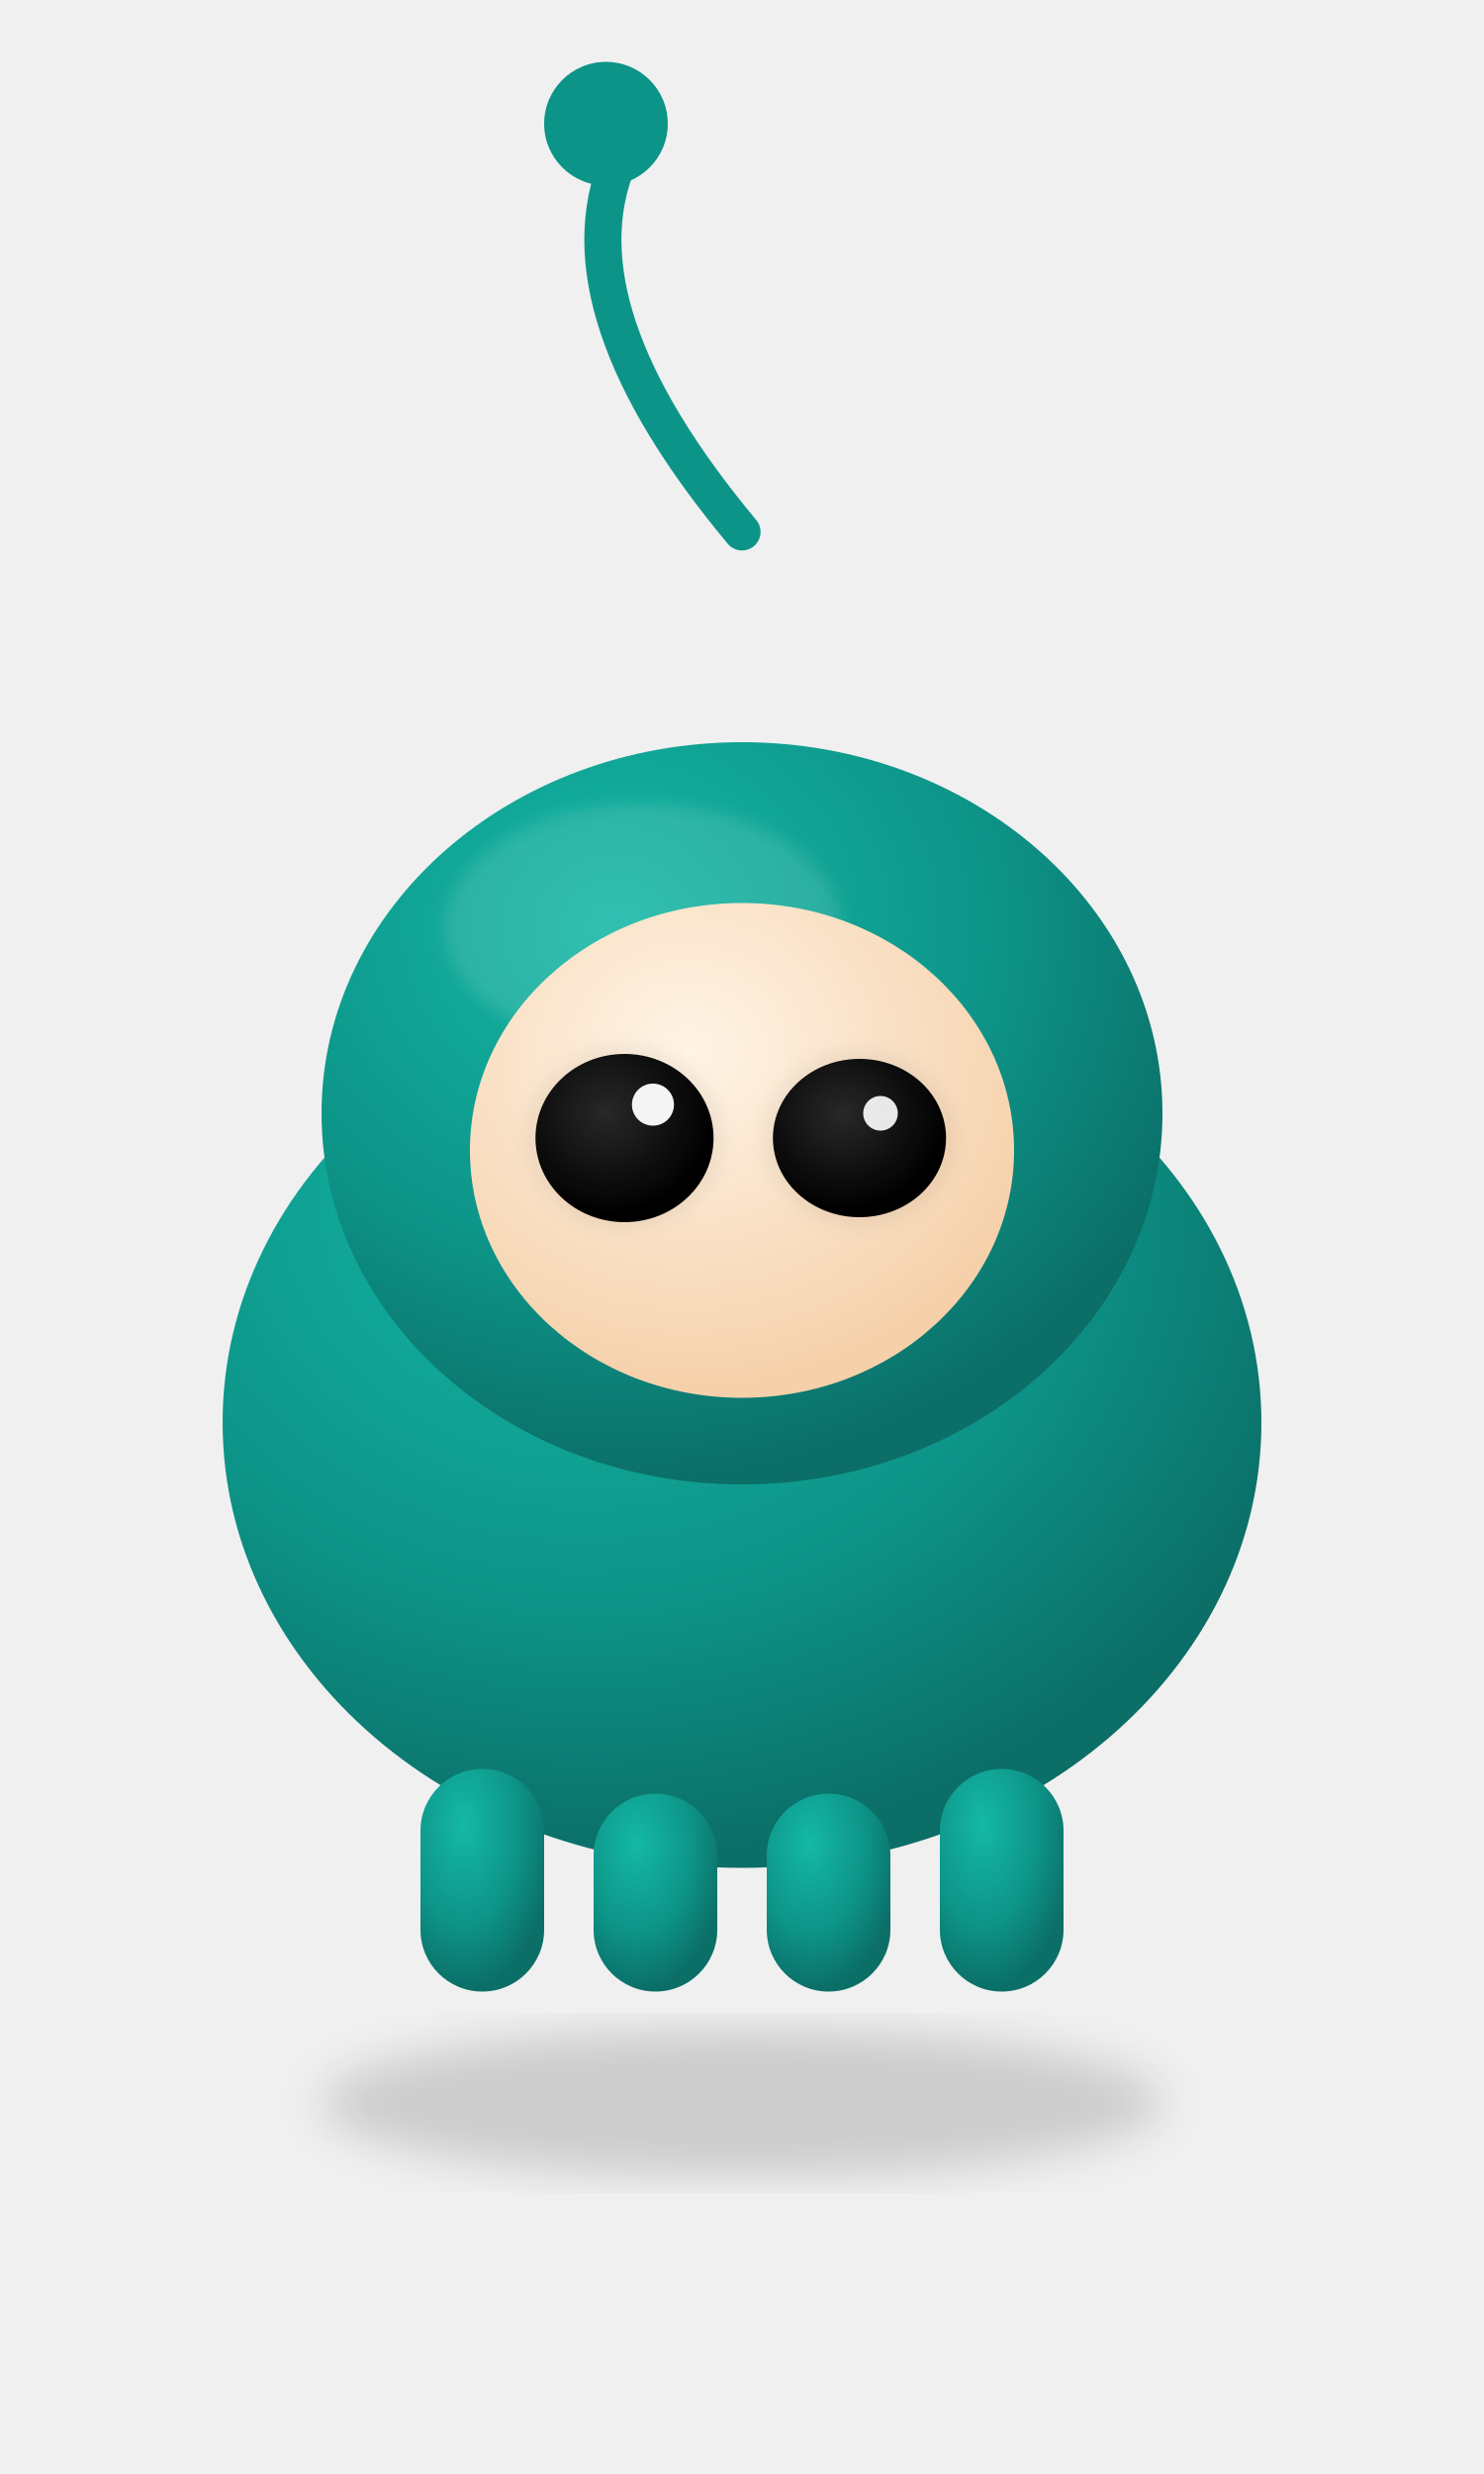
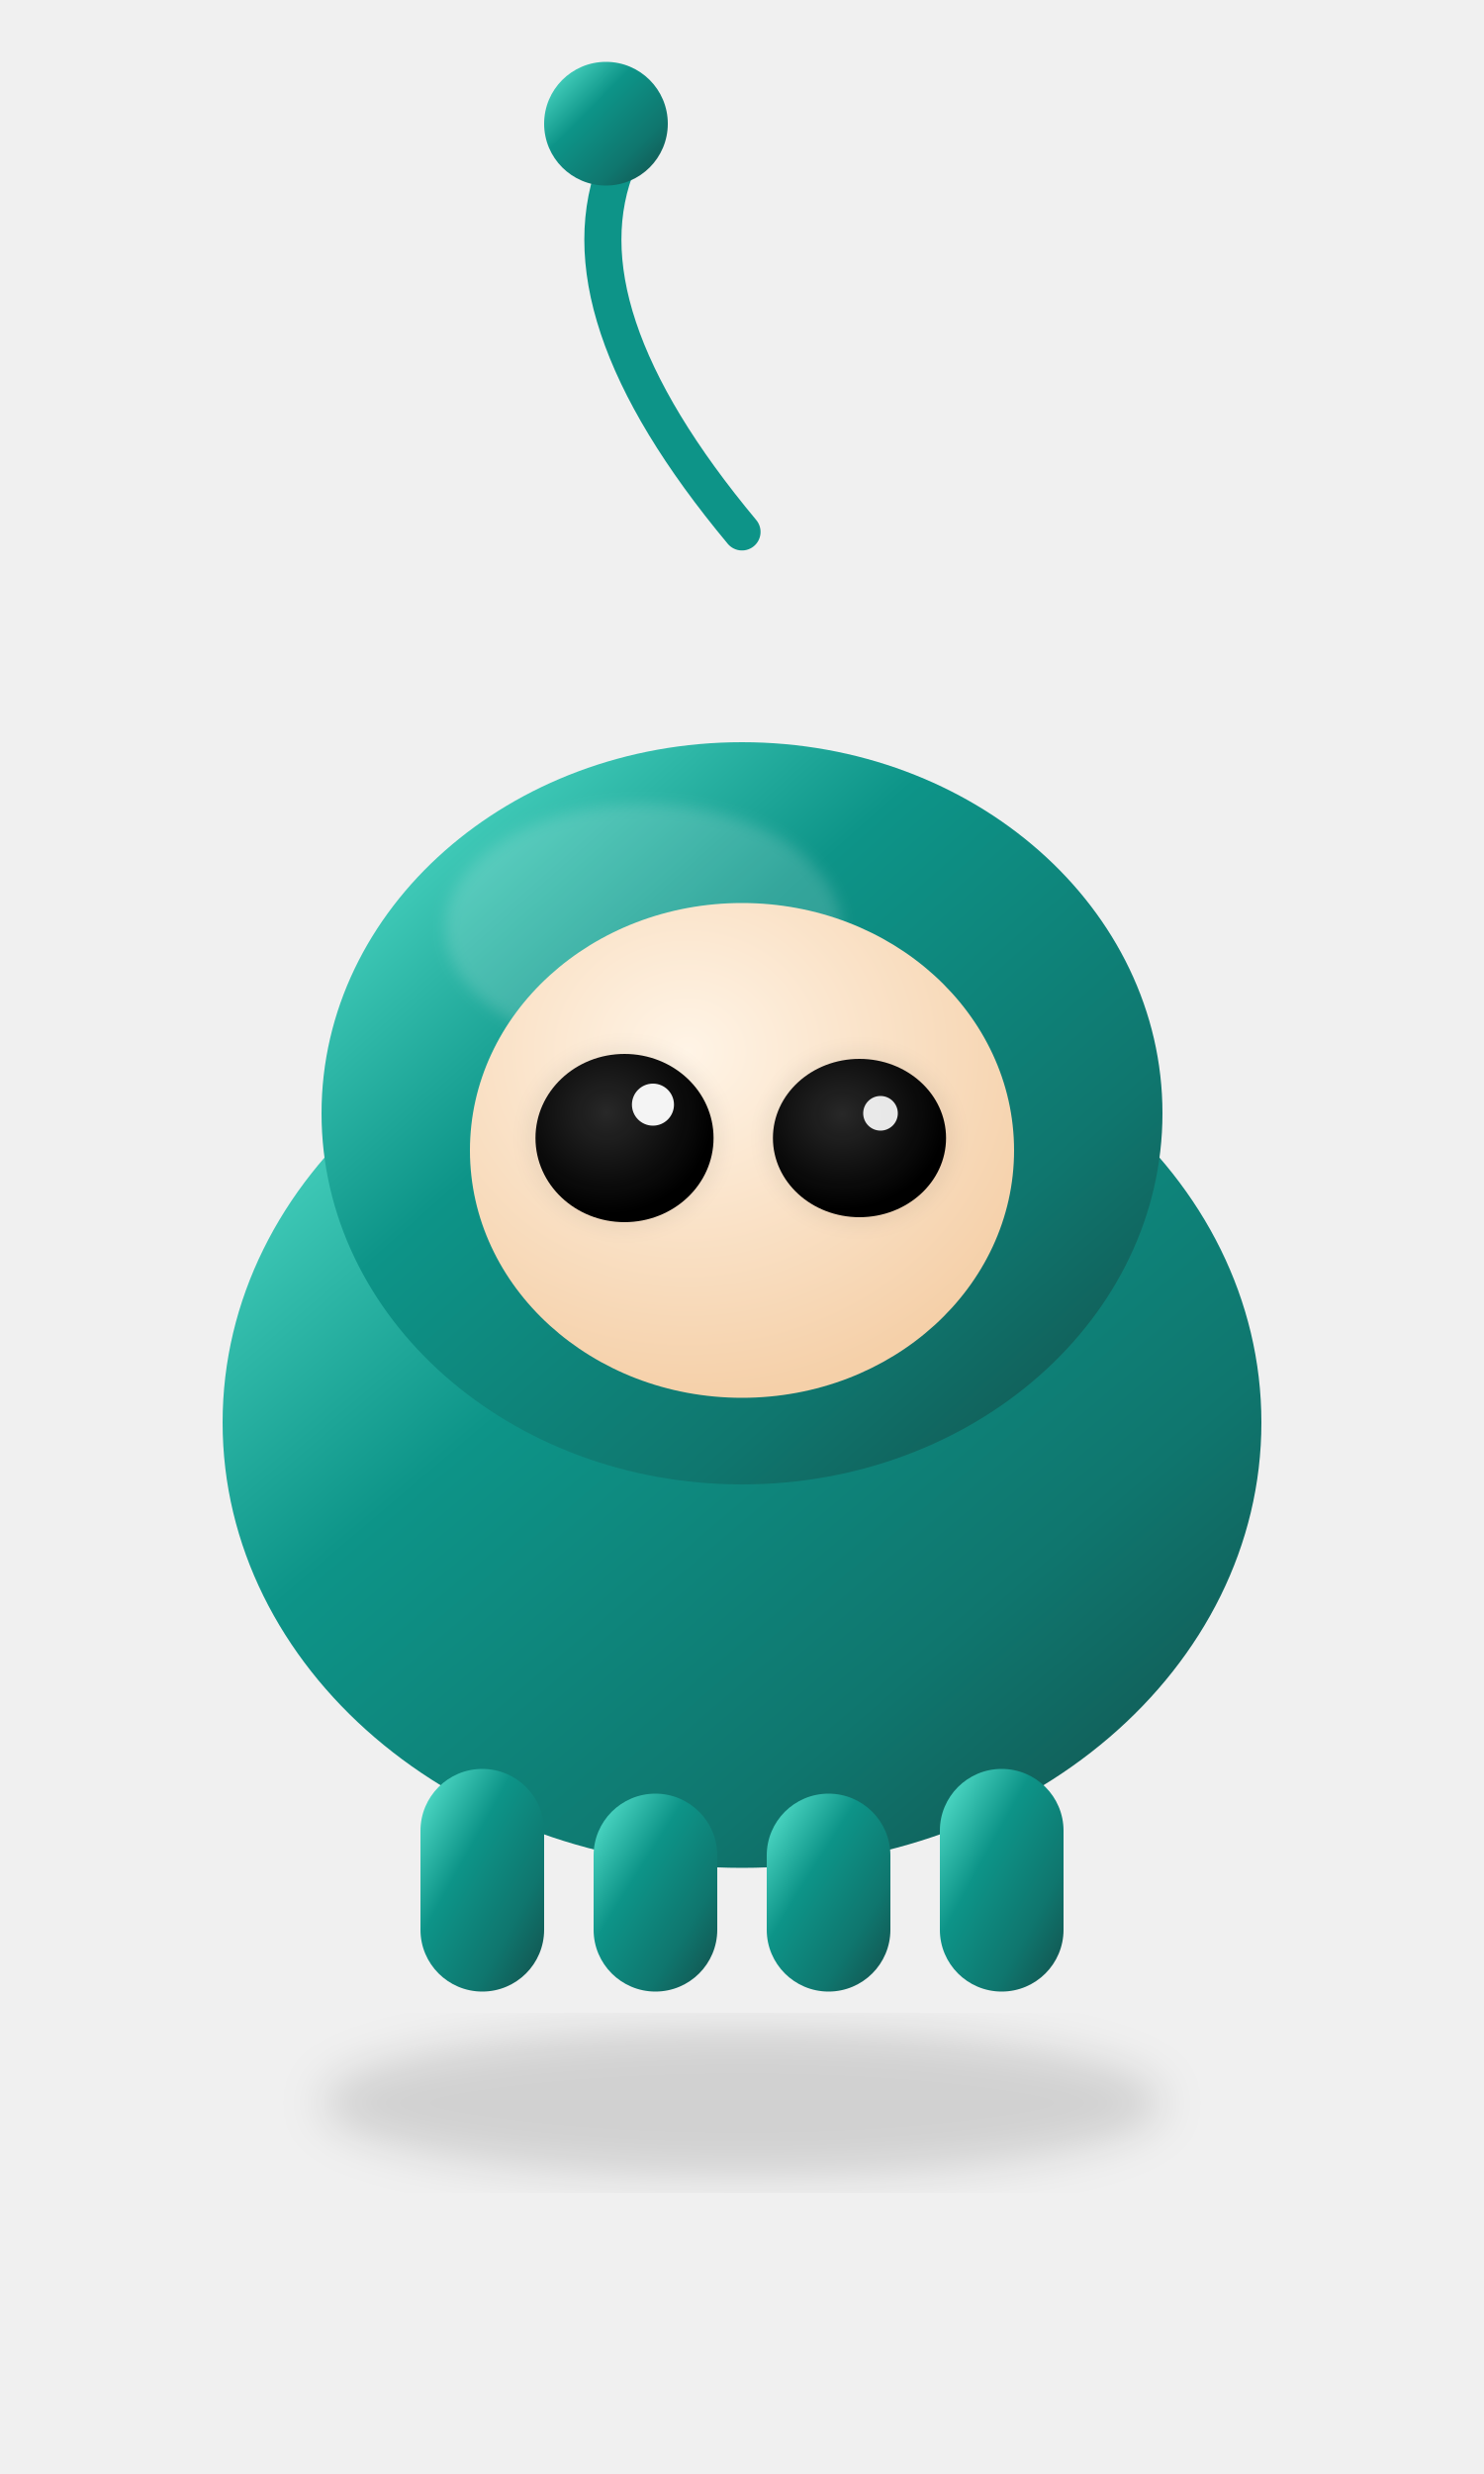
- <svg xmlns="http://www.w3.org/2000/svg" id="creature" width="120" height="200" viewBox="0 0 120 200">
+ <svg xmlns="http://www.w3.org/2000/svg" id="vera" width="120" height="200" viewBox="0 0 120 200">
  <defs>
-     <radialGradient id="bodyGrad" cx="35%" cy="25%" r="75%">
-       <stop offset="0%" stop-color="#14B8A6" />
-       <stop offset="60%" stop-color="#0D9488" />
-       <stop offset="100%" stop-color="#0B6E67" />
-     </radialGradient>
+     <linearGradient id="bodyGrad" x1="0%" y1="0%" x2="100%" y2="100%">
+       <stop offset="0%" stop-color="#5EEAD4" />
+       <stop offset="38%" stop-color="#0D9488" />
+       <stop offset="72%" stop-color="#0F766E" />
+       <stop offset="100%" stop-color="#134E4A" />
+     </linearGradient>
    <radialGradient id="faceWarm" cx="40%" cy="30%" r="70%">
      <stop offset="0%" stop-color="#FFF4E6" />
      <stop offset="100%" stop-color="#F5D0A9" />
    </radialGradient>
    <radialGradient id="pupilGrad" cx="40%" cy="35%" r="60%">
-       <stop offset="0%" stop-color="#2a2a2a" />
-       <stop offset="100%" stop-color="#000" />
+       <stop offset="0%" stop-color="#2A2A2A" />
+       <stop offset="100%" stop-color="#000000" />
    </radialGradient>
-     <filter id="softBlur" x="-20%" y="-20%" width="140%" height="140%">
+     <filter id="softBlur">
      <feGaussianBlur stdDeviation="0.6" />
    </filter>
    <filter id="shadowBlur">
      <feGaussianBlur stdDeviation="1.8" />
    </filter>
  </defs>
-   <ellipse cx="60" cy="170" rx="34" ry="6" fill="#000" opacity="0.15" filter="url(#shadowBlur)" />
+   <ellipse cx="60" cy="170" rx="34" ry="6" fill="#000" opacity="0.13" filter="url(#shadowBlur)" />
  <g id="character">
-     <animateTransform attributeName="transform" type="translate" values="0,0; 0,-4; 0,0" dur="2.8s" repeatCount="indefinite" />
-     <animateTransform attributeName="transform" type="rotate" values="0 60 100; 1.2 60 100; 0 60 100; -1 60 100; 0 60 100" dur="2.8s" repeatCount="indefinite" additive="sum" />
+     <animateTransform attributeName="transform" type="translate" values="0,0; 0,-3.5; 0,0" dur="3s" repeatCount="indefinite" />
+     <animateTransform attributeName="transform" type="rotate" values="0 60 100; 1 60 100; 0 60 100; -0.8 60 100; 0 60 100" dur="3.2s" repeatCount="indefinite" additive="sum" />
    <ellipse cx="60" cy="115" rx="42" ry="36" fill="url(#bodyGrad)" />
    <ellipse cx="60" cy="90" rx="34" ry="30" fill="url(#bodyGrad)" />
-     <ellipse cx="52" cy="75" rx="16" ry="10" fill="#FFF" opacity="0.12" filter="url(#softBlur)" />
+     <ellipse cx="52" cy="75" rx="16" ry="10" fill="#FFF" opacity="0.16" filter="url(#softBlur)" />
    <ellipse cx="60" cy="93" rx="22" ry="20" fill="url(#faceWarm)" />
    <g id="eyes">
-       <animateTransform attributeName="transform" type="scale" values="1,1;1,1;1,0.12;1,1" keyTimes="0;0.9;0.95;1" dur="3.3s" begin="0.4s" repeatCount="indefinite" additive="sum" origin="60 93" />
+       <animateTransform attributeName="transform" type="scale" values="1,1;1,1;1,0.12;1,1" keyTimes="0;0.9;0.95;1" dur="3.4s" begin="0.4s" repeatCount="indefinite" additive="sum" origin="60 93" />
      <g id="pupilLeftWrap">
        <ellipse cx="50.5" cy="92" rx="7.2" ry="6.8" fill="url(#pupilGrad)" />
      </g>
      <g id="pupilRightWrap">
        <ellipse cx="69.5" cy="92" rx="7.0" ry="6.4" fill="url(#pupilGrad)" />
      </g>
      <ellipse cx="50.5" cy="92" rx="8" ry="7.5" fill="#000" opacity="0.05" filter="url(#softBlur)" />
      <ellipse cx="69.5" cy="92" rx="7.8" ry="7.2" fill="#000" opacity="0.05" filter="url(#softBlur)" />
      <circle cx="52.8" cy="89.3" r="1.7" fill="#FFF" opacity="0.95" />
-       <circle cx="71.2" cy="90.0" r="1.4" fill="#FFF" opacity="0.9" />
+       <circle cx="71.2" cy="90" r="1.4" fill="#FFF" opacity="0.9" />
    </g>
    <path d="M60,43 Q45,25 50,13" stroke="#0D9488" stroke-width="3" fill="none" stroke-linecap="round" />
-     <circle cx="49" cy="10" r="5" fill="#0D9488" />
+     <circle cx="49" cy="10" r="5" fill="url(#bodyGrad)" />
    <rect x="34" y="143" width="10" height="18" rx="5" fill="url(#bodyGrad)" />
    <rect x="48" y="145" width="10" height="16" rx="5" fill="url(#bodyGrad)" />
    <rect x="62" y="145" width="10" height="16" rx="5" fill="url(#bodyGrad)" />
    <rect x="76" y="143" width="10" height="18" rx="5" fill="url(#bodyGrad)" />
  </g>
</svg>
